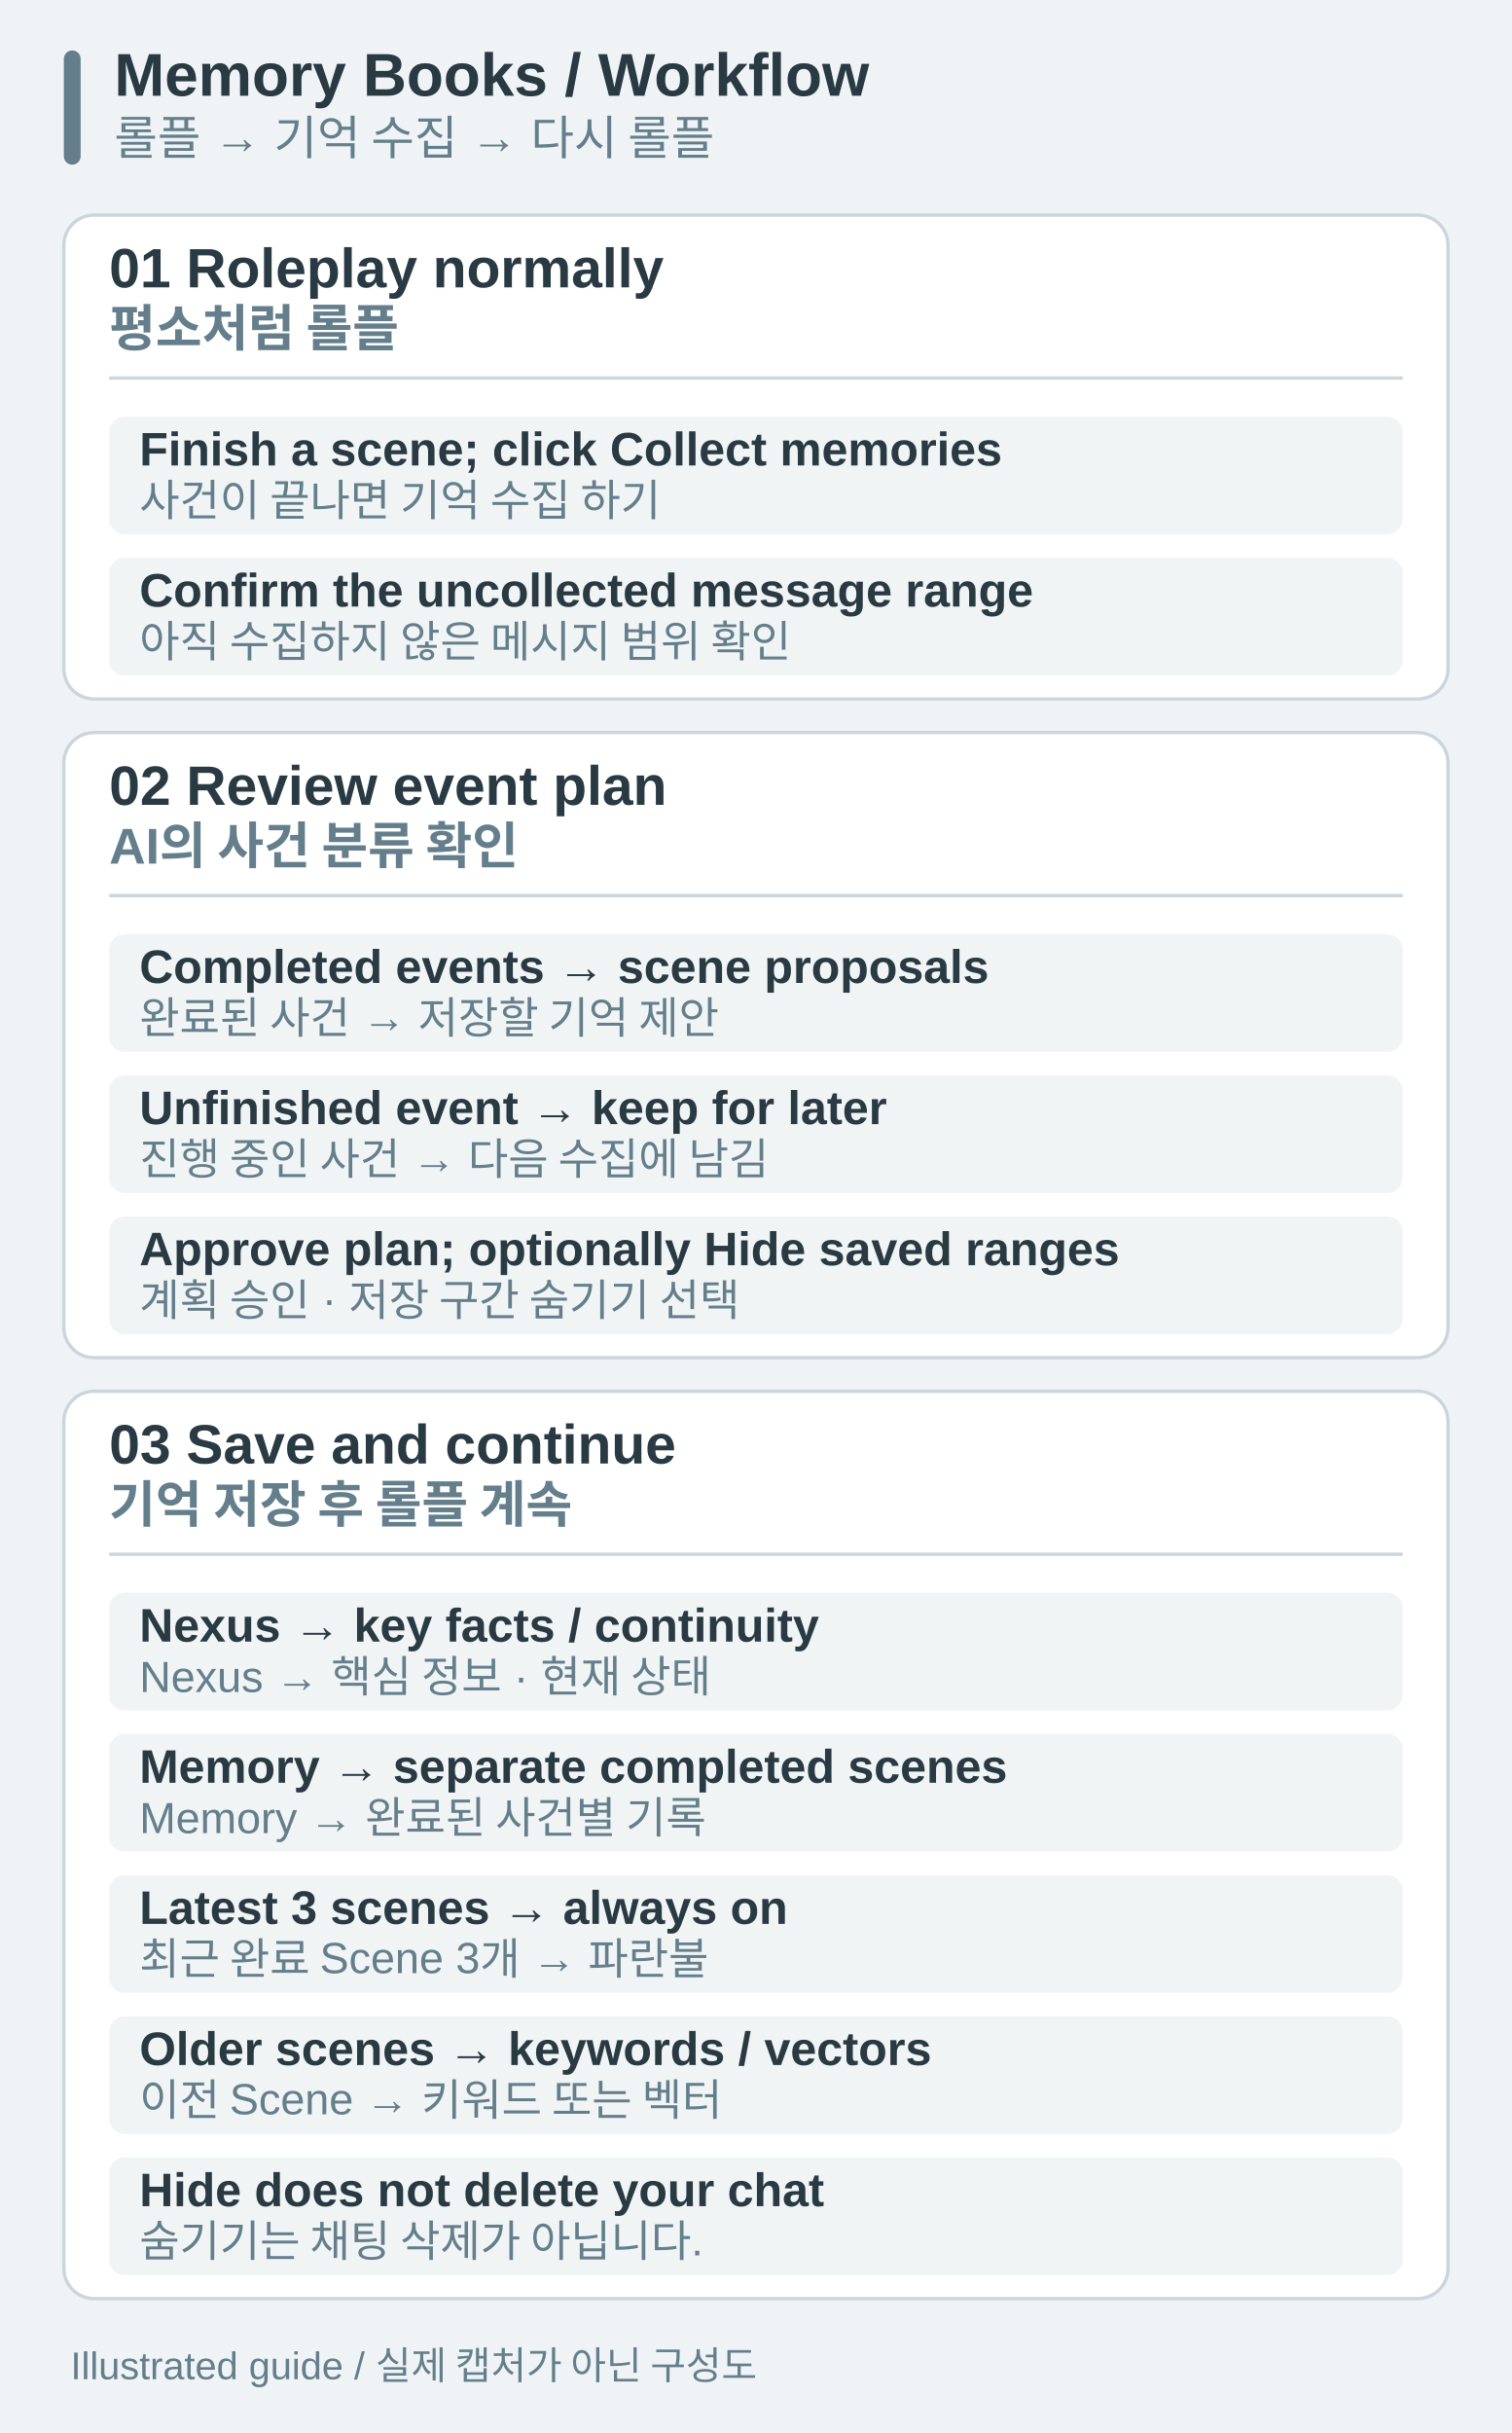
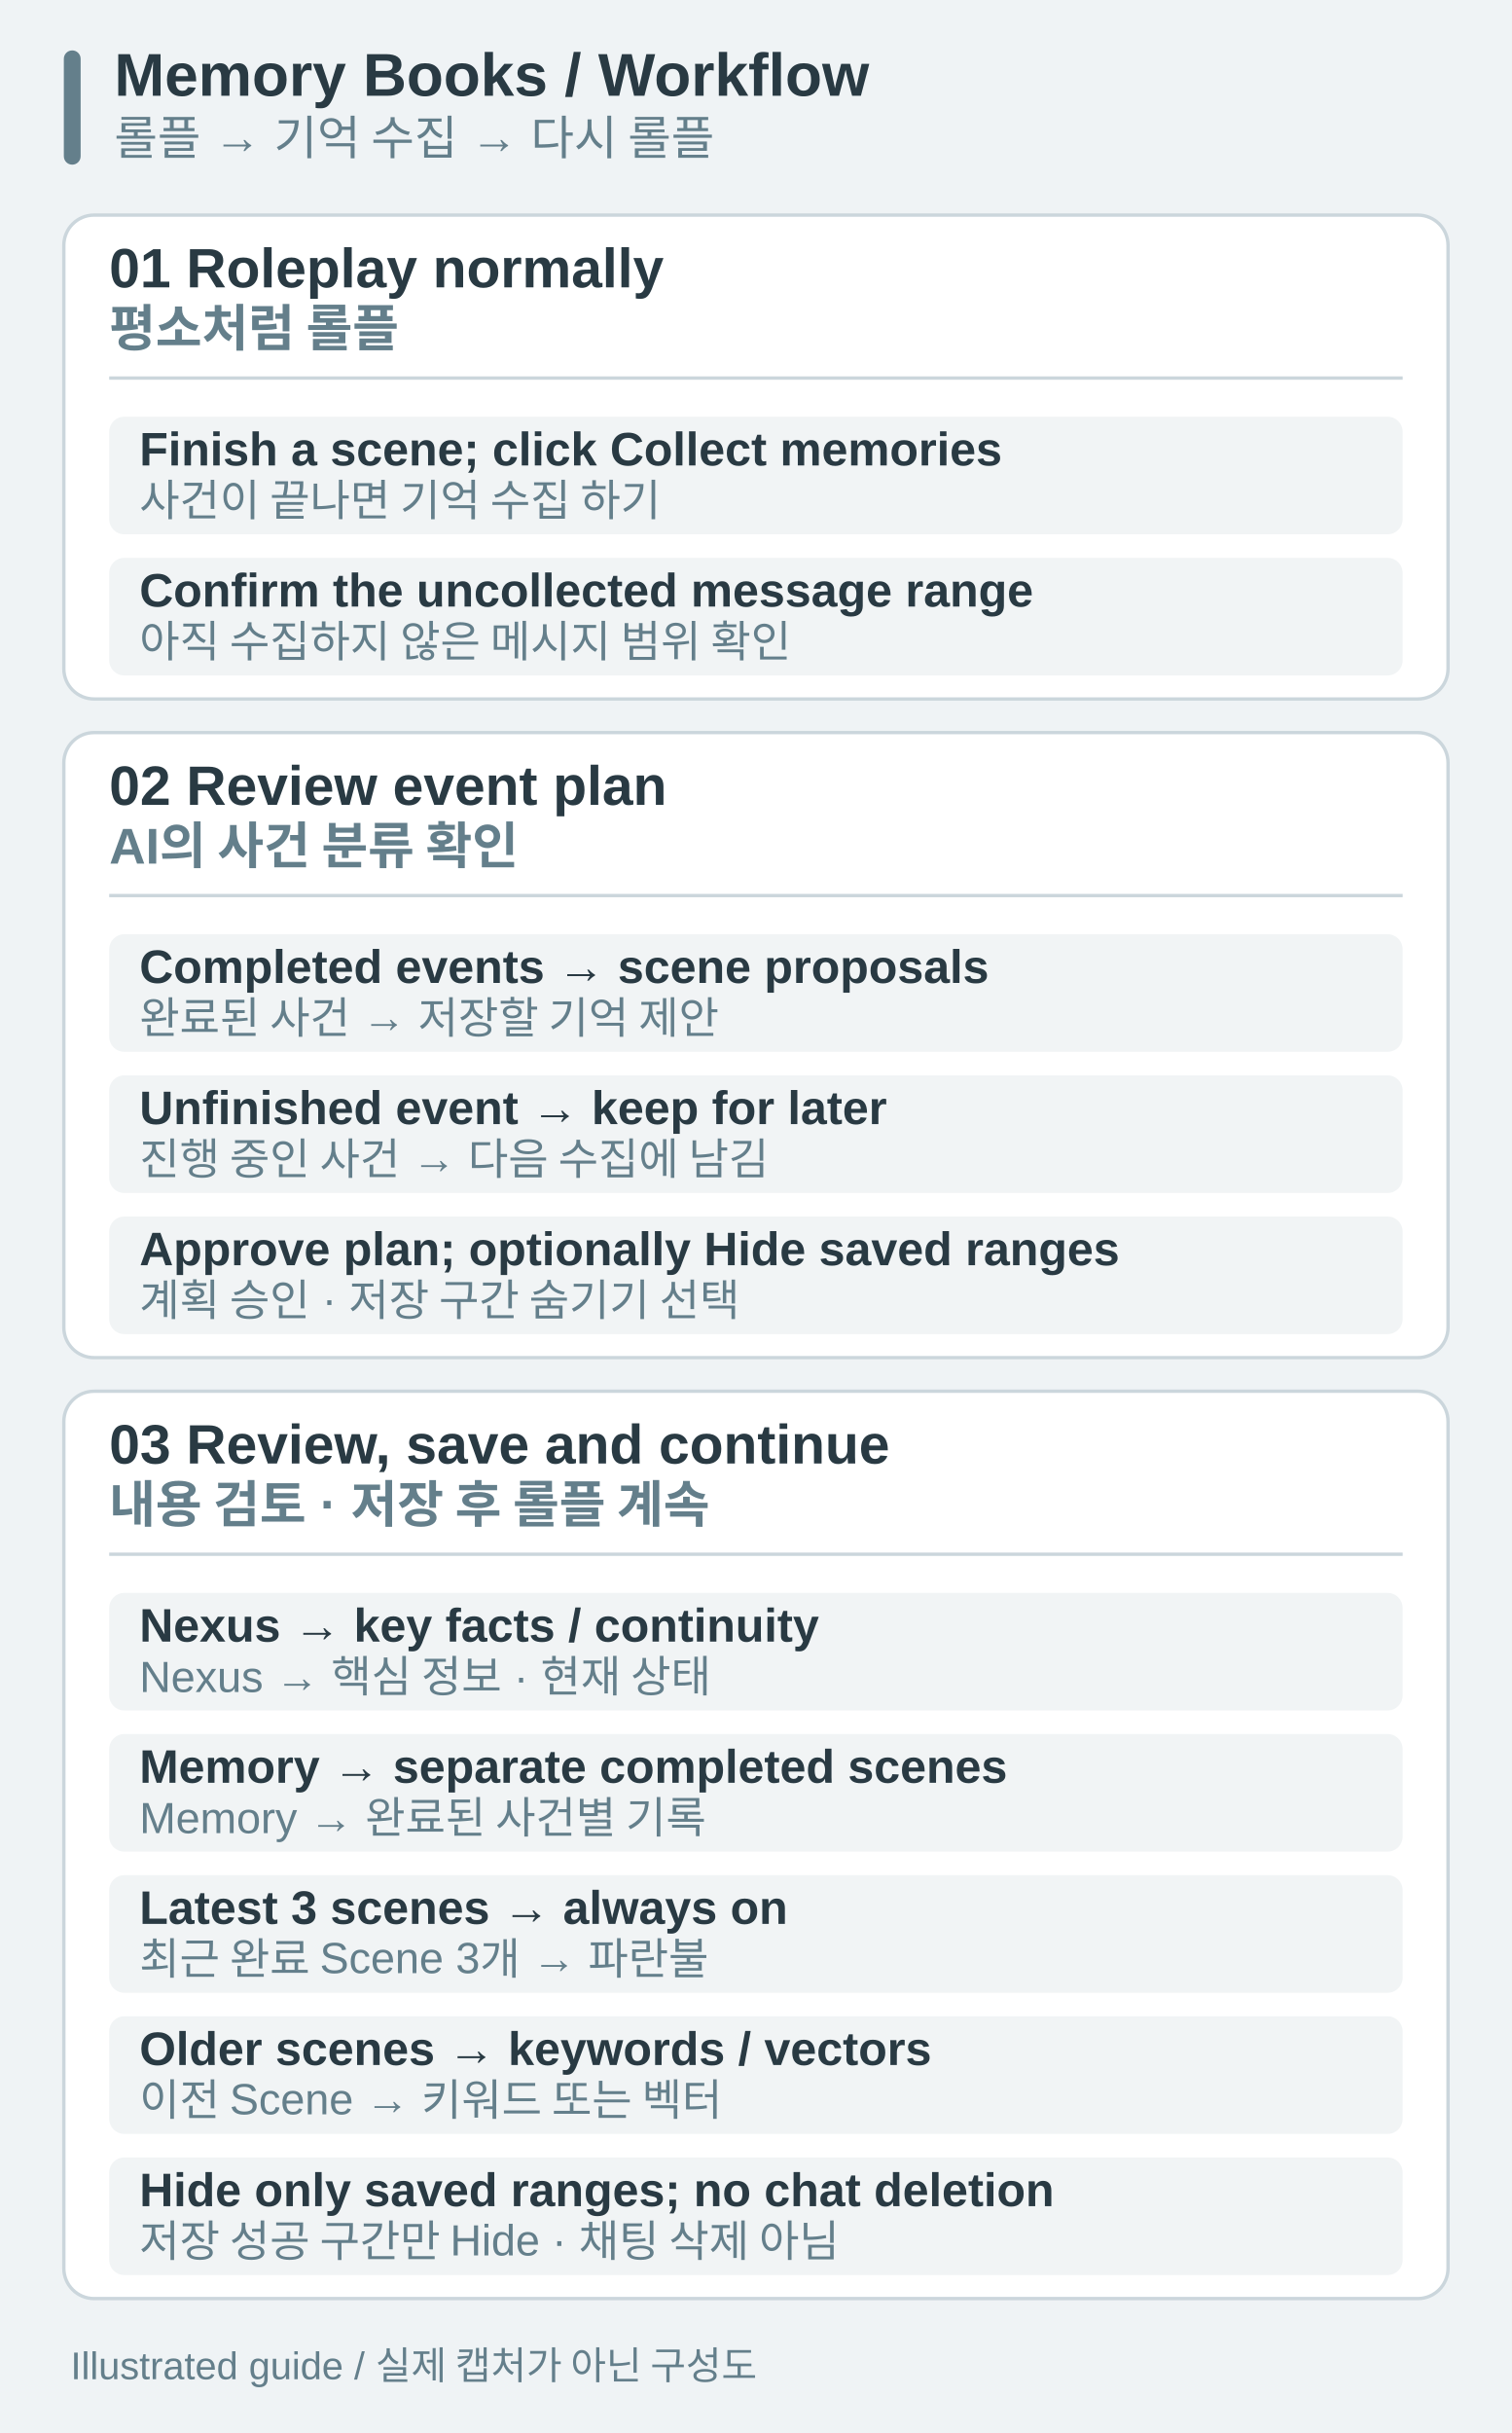
<svg xmlns="http://www.w3.org/2000/svg" width="900" height="1448" viewBox="0 0 900 1448" font-family="Arial,'Noto Sans KR','Apple SD Gothic Neo','Malgun Gothic',sans-serif" role="img" aria-label="Memory Books / Workflow">
  <rect width="900" height="1448" fill="#eff3f5" />
  <rect x="38" y="30" width="10" height="68" rx="5" fill="#647f8b" />
  <text x="68" y="57" font-size="36" fill="#293a43" font-weight="600">Memory Books / Workflow</text>
  <text x="68" y="92" font-size="28" fill="#647f8b" font-weight="400">롤플 → 기억 수집 → 다시 롤플</text>
  <rect x="38" y="128" width="824" height="288" rx="18" fill="#fff" stroke="#cbd6dc" stroke-width="2" />
  <text x="65" y="171" font-size="33" fill="#293a43" font-weight="600">01 Roleplay normally</text>
  <text x="65" y="206" font-size="30" fill="#647f8b" font-weight="600">평소처럼 롤플</text>
  <path d="M65 225H835" stroke="#cbd6dc" stroke-width="2" />
  <rect x="65" y="248" width="770" height="70" rx="9" fill="#f1f4f5" />
  <text x="83" y="277" font-size="28" fill="#293a43" font-weight="600">Finish a scene; click Collect memories</text>
  <text x="83" y="307" font-size="26" fill="#647f8b" font-weight="400">사건이 끝나면 기억 수집 하기</text>
  <rect x="65" y="332" width="770" height="70" rx="9" fill="#f1f4f5" />
  <text x="83" y="361" font-size="28" fill="#293a43" font-weight="600">Confirm the uncollected message range</text>
  <text x="83" y="391" font-size="26" fill="#647f8b" font-weight="400">아직 수집하지 않은 메시지 범위 확인</text>
  <rect x="38" y="436" width="824" height="372" rx="18" fill="#fff" stroke="#cbd6dc" stroke-width="2" />
  <text x="65" y="479" font-size="33" fill="#293a43" font-weight="600">02 Review event plan</text>
  <text x="65" y="514" font-size="30" fill="#647f8b" font-weight="600">AI의 사건 분류 확인</text>
  <path d="M65 533H835" stroke="#cbd6dc" stroke-width="2" />
  <rect x="65" y="556" width="770" height="70" rx="9" fill="#f1f4f5" />
  <text x="83" y="585" font-size="28" fill="#293a43" font-weight="600">Completed events → scene proposals</text>
  <text x="83" y="615" font-size="26" fill="#647f8b" font-weight="400">완료된 사건 → 저장할 기억 제안</text>
  <rect x="65" y="640" width="770" height="70" rx="9" fill="#f1f4f5" />
  <text x="83" y="669" font-size="28" fill="#293a43" font-weight="600">Unfinished event → keep for later</text>
  <text x="83" y="699" font-size="26" fill="#647f8b" font-weight="400">진행 중인 사건 → 다음 수집에 남김</text>
  <rect x="65" y="724" width="770" height="70" rx="9" fill="#f1f4f5" />
  <text x="83" y="753" font-size="28" fill="#293a43" font-weight="600">Approve plan; optionally Hide saved ranges</text>
  <text x="83" y="783" font-size="26" fill="#647f8b" font-weight="400">계획 승인 · 저장 구간 숨기기 선택</text>
  <rect x="38" y="828" width="824" height="540" rx="18" fill="#fff" stroke="#cbd6dc" stroke-width="2" />
-   <text x="65" y="871" font-size="33" fill="#293a43" font-weight="600">03 Save and continue</text>
-   <text x="65" y="906" font-size="30" fill="#647f8b" font-weight="600">기억 저장 후 롤플 계속</text>
+   <text x="65" y="871" font-size="33" fill="#293a43" font-weight="600">03 Review, save and continue</text>
+   <text x="65" y="906" font-size="30" fill="#647f8b" font-weight="600">내용 검토 · 저장 후 롤플 계속</text>
  <path d="M65 925H835" stroke="#cbd6dc" stroke-width="2" />
  <rect x="65" y="948" width="770" height="70" rx="9" fill="#f1f4f5" />
  <text x="83" y="977" font-size="28" fill="#293a43" font-weight="600">Nexus → key facts / continuity</text>
  <text x="83" y="1007" font-size="26" fill="#647f8b" font-weight="400">Nexus → 핵심 정보 · 현재 상태</text>
  <rect x="65" y="1032" width="770" height="70" rx="9" fill="#f1f4f5" />
  <text x="83" y="1061" font-size="28" fill="#293a43" font-weight="600">Memory → separate completed scenes</text>
  <text x="83" y="1091" font-size="26" fill="#647f8b" font-weight="400">Memory → 완료된 사건별 기록</text>
  <rect x="65" y="1116" width="770" height="70" rx="9" fill="#f1f4f5" />
  <text x="83" y="1145" font-size="28" fill="#293a43" font-weight="600">Latest 3 scenes → always on</text>
  <text x="83" y="1175" font-size="26" fill="#647f8b" font-weight="400">최근 완료 Scene 3개 → 파란불</text>
  <rect x="65" y="1200" width="770" height="70" rx="9" fill="#f1f4f5" />
  <text x="83" y="1229" font-size="28" fill="#293a43" font-weight="600">Older scenes → keywords / vectors</text>
  <text x="83" y="1259" font-size="26" fill="#647f8b" font-weight="400">이전 Scene → 키워드 또는 벡터</text>
  <rect x="65" y="1284" width="770" height="70" rx="9" fill="#f1f4f5" />
-   <text x="83" y="1313" font-size="28" fill="#293a43" font-weight="600">Hide does not delete your chat</text>
-   <text x="83" y="1343" font-size="26" fill="#647f8b" font-weight="400">숨기기는 채팅 삭제가 아닙니다.</text>
+   <text x="83" y="1313" font-size="28" fill="#293a43" font-weight="600">Hide only saved ranges; no chat deletion</text>
+   <text x="83" y="1343" font-size="26" fill="#647f8b" font-weight="400">저장 성공 구간만 Hide · 채팅 삭제 아님</text>
  <text x="42" y="1416" font-size="23" fill="#647f8b" font-weight="400">Illustrated guide / 실제 캡처가 아닌 구성도</text>
</svg>
